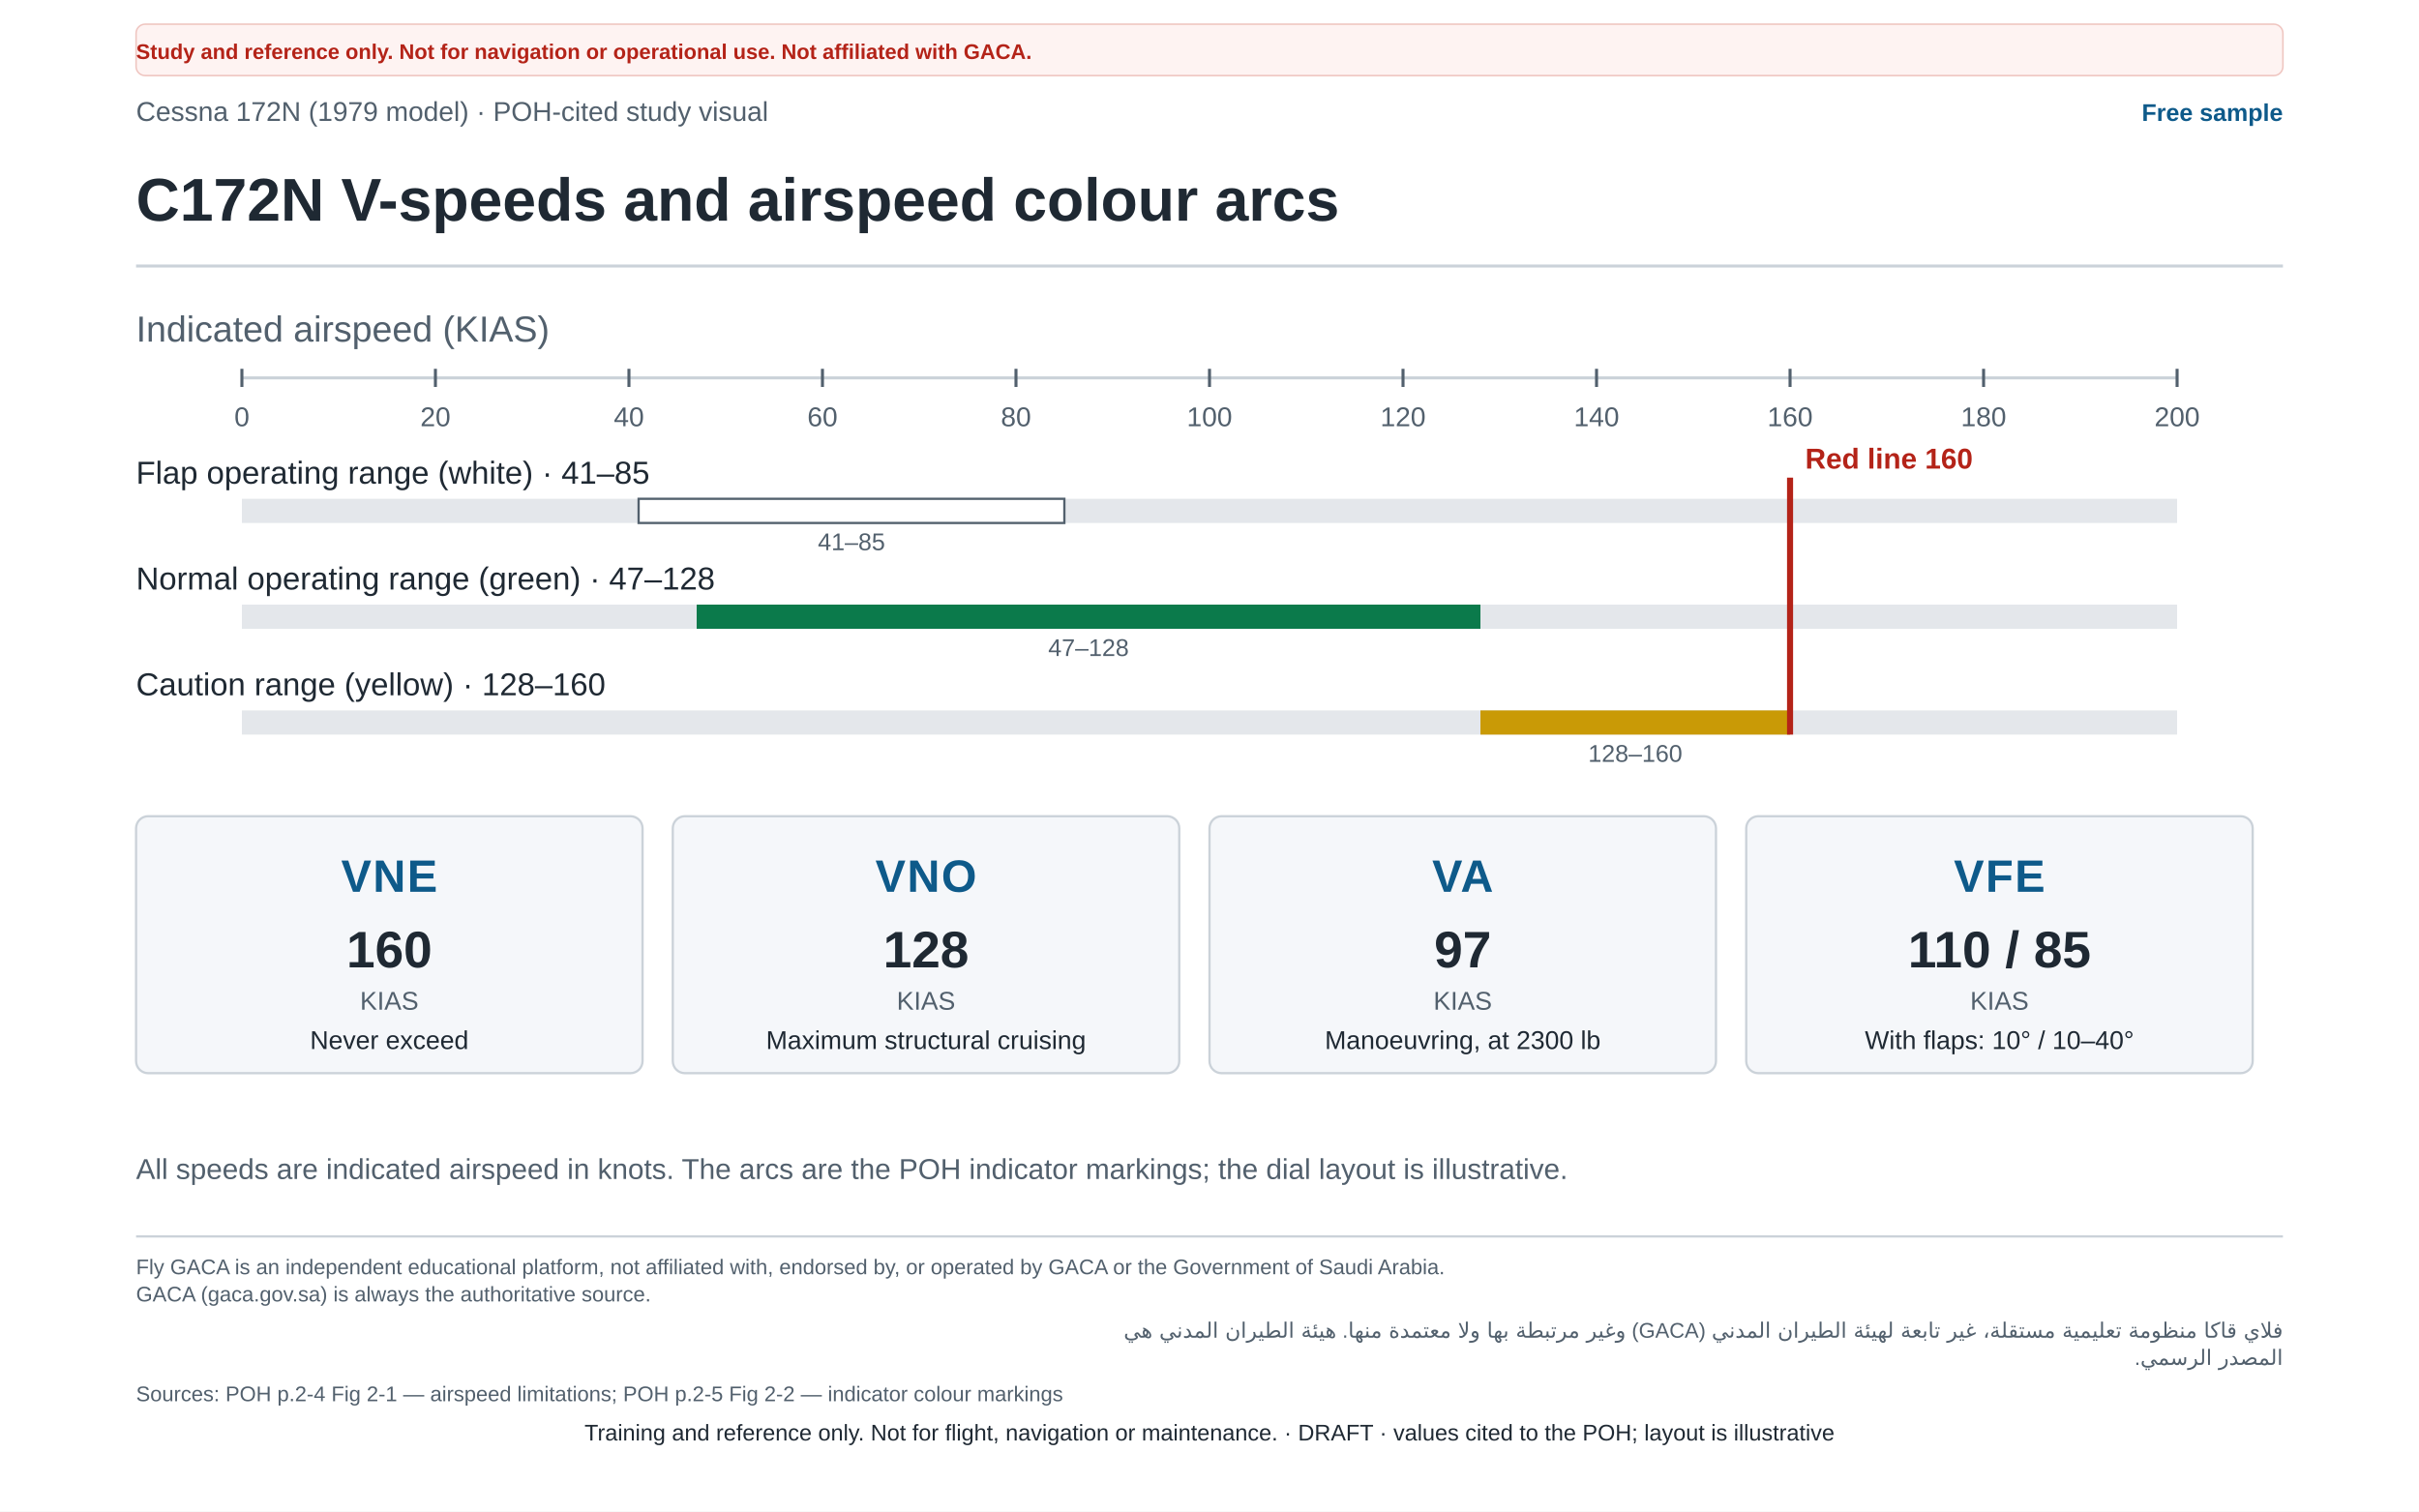
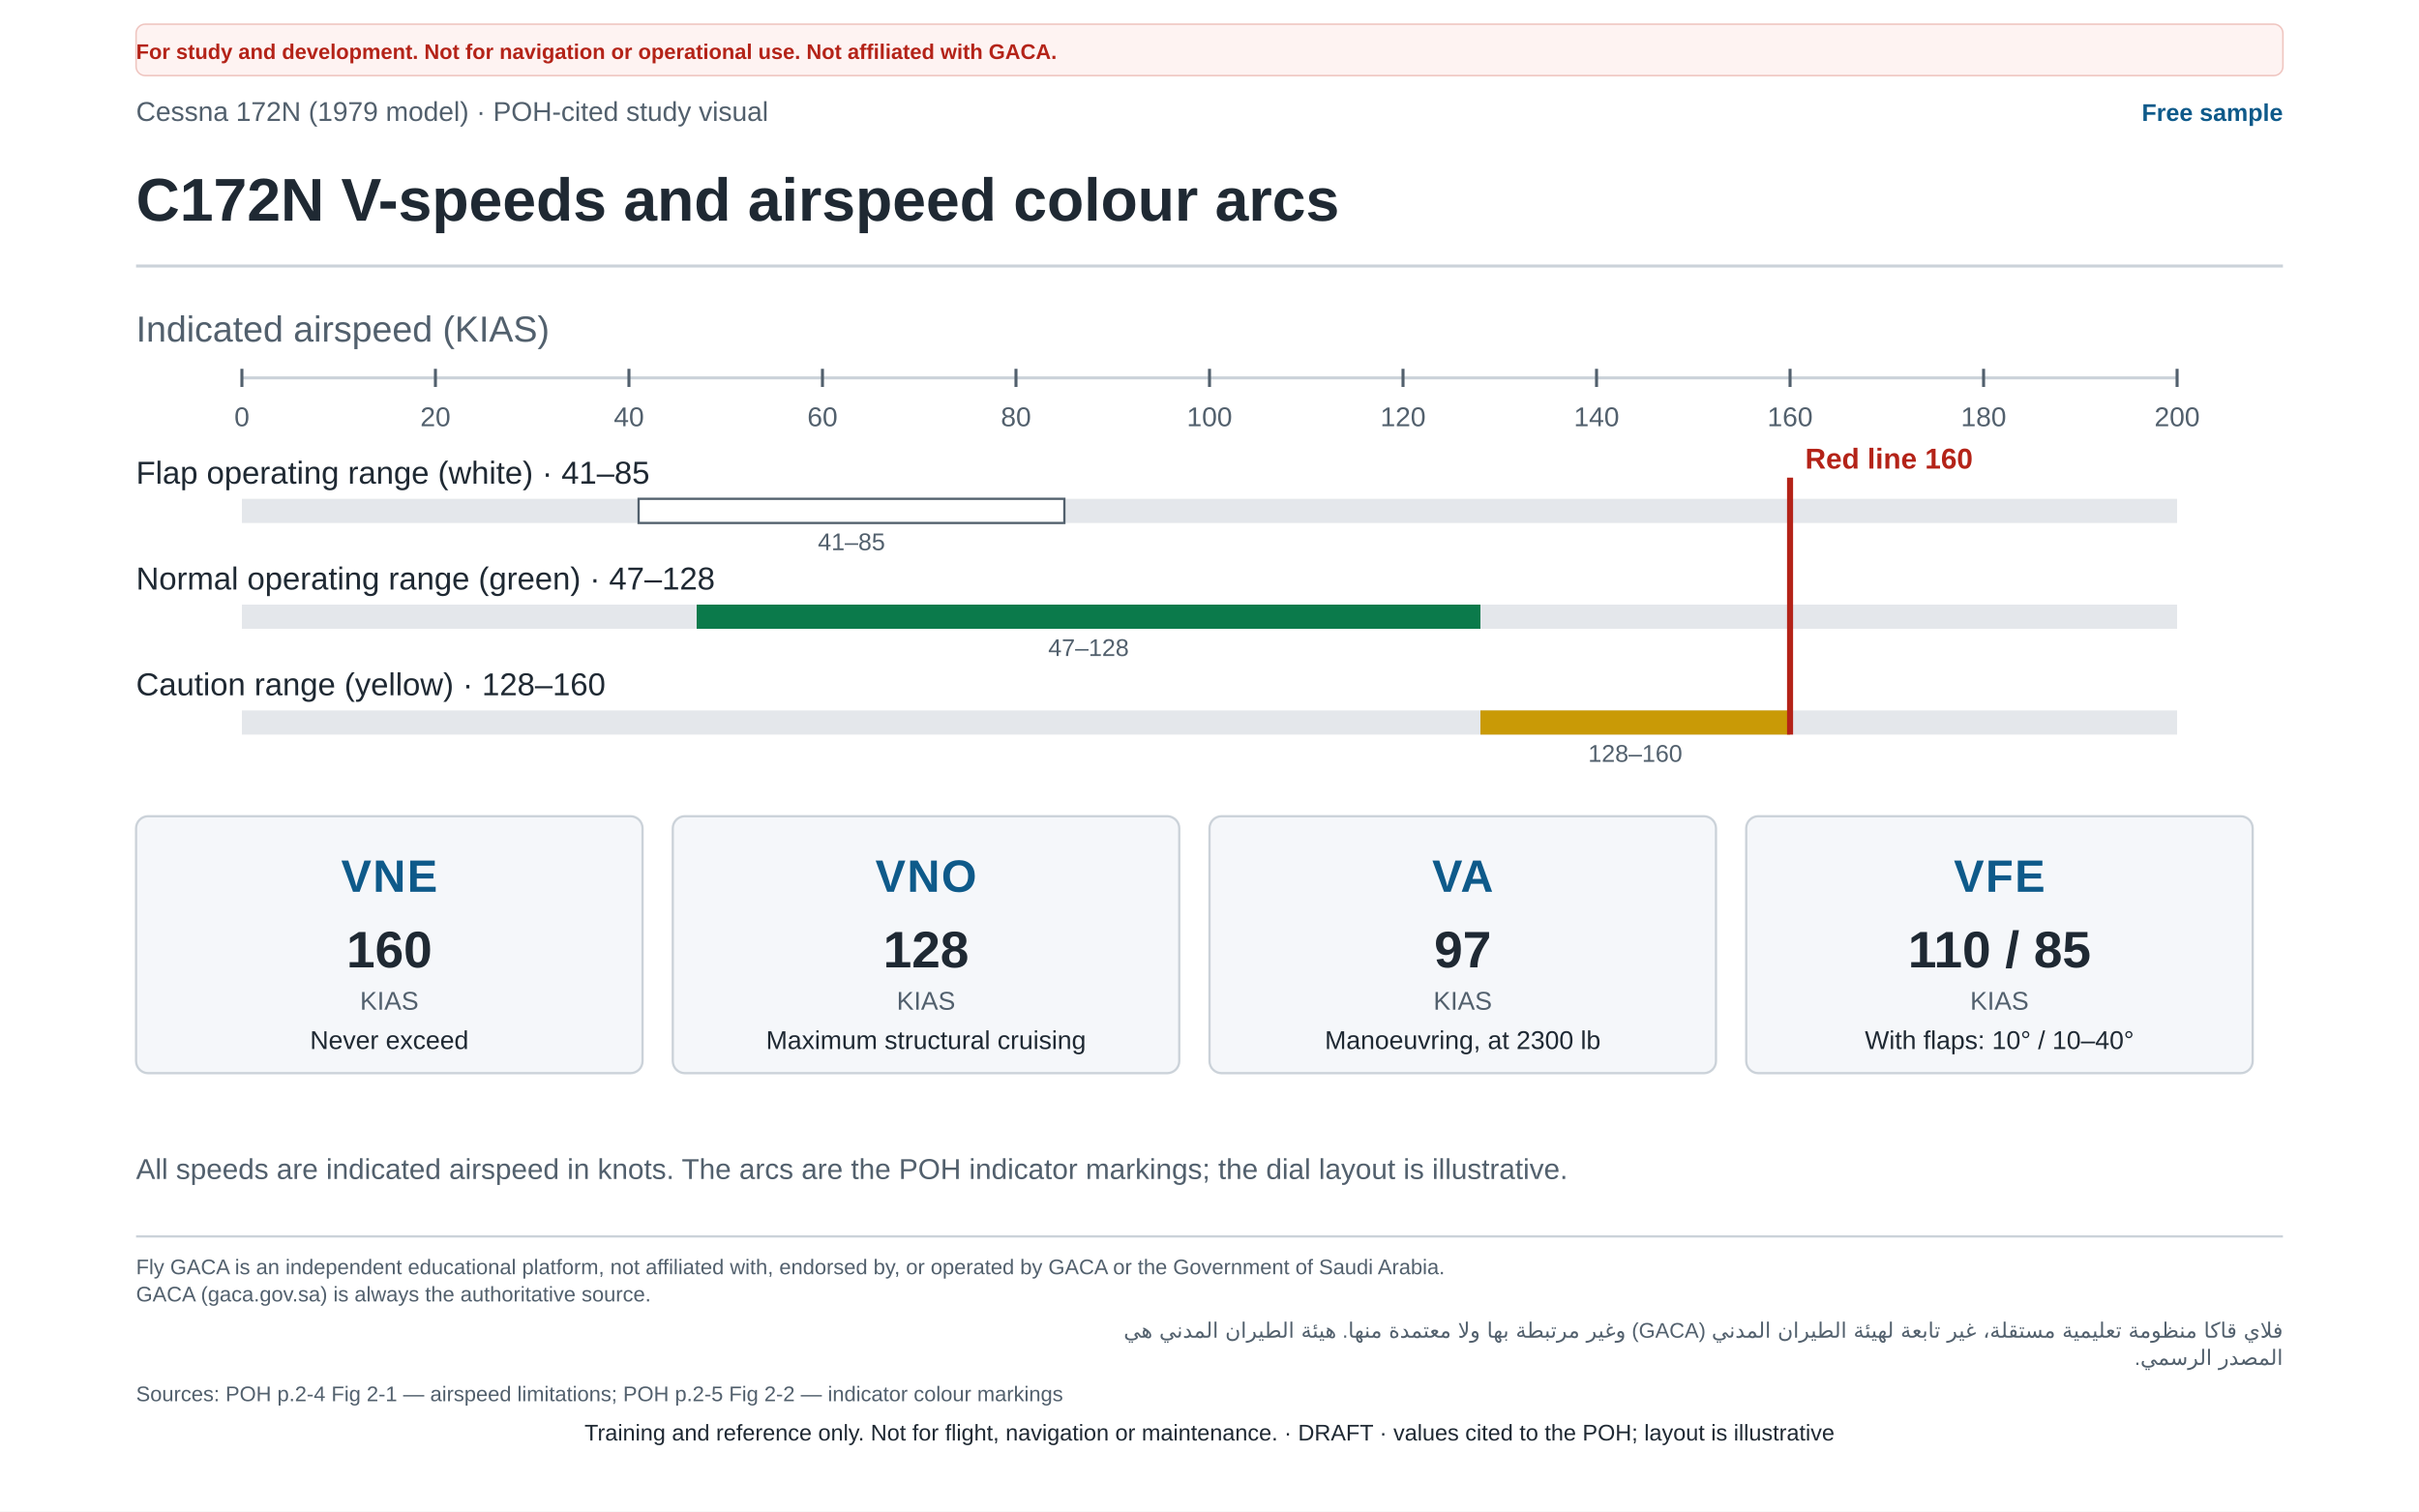
<svg xmlns="http://www.w3.org/2000/svg" viewBox="0 0 1600 1000" width="1600" height="1000" direction="ltr" lang="en" role="img" aria-labelledby="t">
  <rect x="0" y="0" width="1600" height="1000" fill="#FFFFFF" />
  <rect x="90" y="16" width="1420" height="34" fill="#FEF3F2" stroke="#EFC5C0" stroke-width="1" rx="6" />
-   <text x="90" y="39" text-anchor="start" font-family="IBM Plex Sans, IBM Plex Sans Arabic, Helvetica Neue, Arial, sans-serif" font-size="14" font-weight="600" fill="#B42318" direction="ltr">Study and reference only. Not for navigation or operational use. Not affiliated with GACA.</text>
+   <text x="90" y="39" text-anchor="start" font-family="IBM Plex Sans, IBM Plex Sans Arabic, Helvetica Neue, Arial, sans-serif" font-size="14" font-weight="600" fill="#B42318" direction="ltr">For study and development. Not for navigation or operational use. Not affiliated with GACA.</text>
  <text x="90" y="80" text-anchor="start" font-family="IBM Plex Sans, IBM Plex Sans Arabic, Helvetica Neue, Arial, sans-serif" font-size="18" fill="#52606D">Cessna 172N (1979 model) · POH-cited study visual</text>
  <text x="1510" y="80" text-anchor="end" font-family="IBM Plex Sans, IBM Plex Sans Arabic, Helvetica Neue, Arial, sans-serif" font-size="16" font-weight="600" fill="#0E5A8A">Free sample</text>
  <text x="90" y="146" text-anchor="start" font-family="IBM Plex Sans, IBM Plex Sans Arabic, Helvetica Neue, Arial, sans-serif" font-size="40" font-weight="600" fill="#1F2933">C172N V-speeds and airspeed colour arcs</text>
  <line x1="90" y1="176" x2="1510" y2="176" stroke="#CBD2D9" stroke-width="2" />
  <g>
    <text x="90" y="226" text-anchor="start" font-family="IBM Plex Sans, IBM Plex Sans Arabic, Helvetica Neue, Arial, sans-serif" font-size="24" fill="#52606D">Indicated airspeed (KIAS)</text>
    <line x1="160" y1="250" x2="1440" y2="250" stroke="#CBD2D9" stroke-width="2" />
    <line x1="160" y1="244" x2="160" y2="256" stroke="#52606D" stroke-width="2" />
    <text x="160" y="282" text-anchor="middle" font-family="IBM Plex Sans, IBM Plex Sans Arabic, Helvetica Neue, Arial, sans-serif" font-size="18" fill="#52606D">0</text>
    <line x1="288" y1="244" x2="288" y2="256" stroke="#52606D" stroke-width="2" />
    <text x="288" y="282" text-anchor="middle" font-family="IBM Plex Sans, IBM Plex Sans Arabic, Helvetica Neue, Arial, sans-serif" font-size="18" fill="#52606D">20</text>
    <line x1="416" y1="244" x2="416" y2="256" stroke="#52606D" stroke-width="2" />
    <text x="416" y="282" text-anchor="middle" font-family="IBM Plex Sans, IBM Plex Sans Arabic, Helvetica Neue, Arial, sans-serif" font-size="18" fill="#52606D">40</text>
    <line x1="544" y1="244" x2="544" y2="256" stroke="#52606D" stroke-width="2" />
    <text x="544" y="282" text-anchor="middle" font-family="IBM Plex Sans, IBM Plex Sans Arabic, Helvetica Neue, Arial, sans-serif" font-size="18" fill="#52606D">60</text>
    <line x1="672" y1="244" x2="672" y2="256" stroke="#52606D" stroke-width="2" />
    <text x="672" y="282" text-anchor="middle" font-family="IBM Plex Sans, IBM Plex Sans Arabic, Helvetica Neue, Arial, sans-serif" font-size="18" fill="#52606D">80</text>
    <line x1="800" y1="244" x2="800" y2="256" stroke="#52606D" stroke-width="2" />
    <text x="800" y="282" text-anchor="middle" font-family="IBM Plex Sans, IBM Plex Sans Arabic, Helvetica Neue, Arial, sans-serif" font-size="18" fill="#52606D">100</text>
    <line x1="928" y1="244" x2="928" y2="256" stroke="#52606D" stroke-width="2" />
    <text x="928" y="282" text-anchor="middle" font-family="IBM Plex Sans, IBM Plex Sans Arabic, Helvetica Neue, Arial, sans-serif" font-size="18" fill="#52606D">120</text>
    <line x1="1056" y1="244" x2="1056" y2="256" stroke="#52606D" stroke-width="2" />
    <text x="1056" y="282" text-anchor="middle" font-family="IBM Plex Sans, IBM Plex Sans Arabic, Helvetica Neue, Arial, sans-serif" font-size="18" fill="#52606D">140</text>
    <line x1="1184" y1="244" x2="1184" y2="256" stroke="#52606D" stroke-width="2" />
    <text x="1184" y="282" text-anchor="middle" font-family="IBM Plex Sans, IBM Plex Sans Arabic, Helvetica Neue, Arial, sans-serif" font-size="18" fill="#52606D">160</text>
    <line x1="1312" y1="244" x2="1312" y2="256" stroke="#52606D" stroke-width="2" />
    <text x="1312" y="282" text-anchor="middle" font-family="IBM Plex Sans, IBM Plex Sans Arabic, Helvetica Neue, Arial, sans-serif" font-size="18" fill="#52606D">180</text>
    <line x1="1440" y1="244" x2="1440" y2="256" stroke="#52606D" stroke-width="2" />
    <text x="1440" y="282" text-anchor="middle" font-family="IBM Plex Sans, IBM Plex Sans Arabic, Helvetica Neue, Arial, sans-serif" font-size="18" fill="#52606D">200</text>
    <rect x="160" y="330" width="1280" height="16" fill="#E4E7EB" />
    <rect x="422.4" y="330" width="281.6" height="16" fill="#FFFFFF" stroke="#52606D" stroke-width="1.5" />
    <text x="90" y="320" text-anchor="start" font-family="IBM Plex Sans, IBM Plex Sans Arabic, Helvetica Neue, Arial, sans-serif" font-size="21" fill="#1F2933">Flap operating range (white) · ⁦41–85⁩</text>
    <text x="563.2" y="364" text-anchor="middle" font-family="IBM Plex Sans, IBM Plex Sans Arabic, Helvetica Neue, Arial, sans-serif" font-size="16" fill="#52606D">⁦41–85⁩</text>
    <rect x="160" y="400" width="1280" height="16" fill="#E4E7EB" />
    <rect x="460.8" y="400" width="518.4" height="16" fill="#0B7A4B" />
    <text x="90" y="390" text-anchor="start" font-family="IBM Plex Sans, IBM Plex Sans Arabic, Helvetica Neue, Arial, sans-serif" font-size="21" fill="#1F2933">Normal operating range (green) · ⁦47–128⁩</text>
    <text x="720" y="434" text-anchor="middle" font-family="IBM Plex Sans, IBM Plex Sans Arabic, Helvetica Neue, Arial, sans-serif" font-size="16" fill="#52606D">⁦47–128⁩</text>
    <rect x="160" y="470" width="1280" height="16" fill="#E4E7EB" />
    <rect x="979.2" y="470" width="204.8" height="16" fill="#C99A06" />
    <text x="90" y="460" text-anchor="start" font-family="IBM Plex Sans, IBM Plex Sans Arabic, Helvetica Neue, Arial, sans-serif" font-size="21" fill="#1F2933">Caution range (yellow) · ⁦128–160⁩</text>
    <text x="1081.6" y="504" text-anchor="middle" font-family="IBM Plex Sans, IBM Plex Sans Arabic, Helvetica Neue, Arial, sans-serif" font-size="16" fill="#52606D">⁦128–160⁩</text>
    <line x1="1184" y1="316" x2="1184" y2="486" stroke="#B42318" stroke-width="4" />
    <text x="1194" y="310" text-anchor="start" font-family="IBM Plex Sans, IBM Plex Sans Arabic, Helvetica Neue, Arial, sans-serif" font-size="19" font-weight="600" fill="#B42318">Red line ⁦160⁩</text>
    <rect x="90" y="540" width="335" height="170" fill="#F5F7FA" stroke="#CBD2D9" stroke-width="1.5" rx="8" />
    <text x="257.5" y="590" text-anchor="middle" font-family="IBM Plex Sans, IBM Plex Sans Arabic, Helvetica Neue, Arial, sans-serif" font-size="30" font-weight="700" fill="#0E5A8A" letter-spacing="1">VNE</text>
    <text x="257.5" y="640" text-anchor="middle" font-family="IBM Plex Sans, IBM Plex Sans Arabic, Helvetica Neue, Arial, sans-serif" font-size="34" font-weight="600" fill="#1F2933">⁦160⁩</text>
    <text x="257.5" y="668" text-anchor="middle" font-family="IBM Plex Sans, IBM Plex Sans Arabic, Helvetica Neue, Arial, sans-serif" font-size="17" fill="#52606D">KIAS</text>
    <text x="257.5" y="694" text-anchor="middle" font-family="IBM Plex Sans, IBM Plex Sans Arabic, Helvetica Neue, Arial, sans-serif" font-size="17" fill="#1F2933">Never exceed</text>
    <rect x="445" y="540" width="335" height="170" fill="#F5F7FA" stroke="#CBD2D9" stroke-width="1.5" rx="8" />
    <text x="612.5" y="590" text-anchor="middle" font-family="IBM Plex Sans, IBM Plex Sans Arabic, Helvetica Neue, Arial, sans-serif" font-size="30" font-weight="700" fill="#0E5A8A" letter-spacing="1">VNO</text>
    <text x="612.5" y="640" text-anchor="middle" font-family="IBM Plex Sans, IBM Plex Sans Arabic, Helvetica Neue, Arial, sans-serif" font-size="34" font-weight="600" fill="#1F2933">⁦128⁩</text>
    <text x="612.5" y="668" text-anchor="middle" font-family="IBM Plex Sans, IBM Plex Sans Arabic, Helvetica Neue, Arial, sans-serif" font-size="17" fill="#52606D">KIAS</text>
    <text x="612.5" y="694" text-anchor="middle" font-family="IBM Plex Sans, IBM Plex Sans Arabic, Helvetica Neue, Arial, sans-serif" font-size="17" fill="#1F2933">Maximum structural cruising</text>
    <rect x="800" y="540" width="335" height="170" fill="#F5F7FA" stroke="#CBD2D9" stroke-width="1.5" rx="8" />
    <text x="967.5" y="590" text-anchor="middle" font-family="IBM Plex Sans, IBM Plex Sans Arabic, Helvetica Neue, Arial, sans-serif" font-size="30" font-weight="700" fill="#0E5A8A" letter-spacing="1">VA</text>
    <text x="967.5" y="640" text-anchor="middle" font-family="IBM Plex Sans, IBM Plex Sans Arabic, Helvetica Neue, Arial, sans-serif" font-size="34" font-weight="600" fill="#1F2933">⁦97⁩</text>
    <text x="967.5" y="668" text-anchor="middle" font-family="IBM Plex Sans, IBM Plex Sans Arabic, Helvetica Neue, Arial, sans-serif" font-size="17" fill="#52606D">KIAS</text>
    <text x="967.5" y="694" text-anchor="middle" font-family="IBM Plex Sans, IBM Plex Sans Arabic, Helvetica Neue, Arial, sans-serif" font-size="17" fill="#1F2933">Manoeuvring, at 2300 lb</text>
    <rect x="1155" y="540" width="335" height="170" fill="#F5F7FA" stroke="#CBD2D9" stroke-width="1.5" rx="8" />
    <text x="1322.5" y="590" text-anchor="middle" font-family="IBM Plex Sans, IBM Plex Sans Arabic, Helvetica Neue, Arial, sans-serif" font-size="30" font-weight="700" fill="#0E5A8A" letter-spacing="1">VFE</text>
    <text x="1322.5" y="640" text-anchor="middle" font-family="IBM Plex Sans, IBM Plex Sans Arabic, Helvetica Neue, Arial, sans-serif" font-size="34" font-weight="600" fill="#1F2933">⁦110 / 85⁩</text>
    <text x="1322.5" y="668" text-anchor="middle" font-family="IBM Plex Sans, IBM Plex Sans Arabic, Helvetica Neue, Arial, sans-serif" font-size="17" fill="#52606D">KIAS</text>
    <text x="1322.5" y="694" text-anchor="middle" font-family="IBM Plex Sans, IBM Plex Sans Arabic, Helvetica Neue, Arial, sans-serif" font-size="17" fill="#1F2933">With flaps: 10° / 10–40°</text>
    <text x="90" y="780" text-anchor="start" font-family="IBM Plex Sans, IBM Plex Sans Arabic, Helvetica Neue, Arial, sans-serif" font-size="19" fill="#52606D">All speeds are indicated airspeed in knots. The arcs are the POH indicator markings; the dial layout is illustrative.</text>
  </g>
  <line x1="90" y1="818" x2="1510" y2="818" stroke="#CBD2D9" stroke-width="1.5" />
  <text x="90" y="843" text-anchor="start" font-family="IBM Plex Sans, IBM Plex Sans Arabic, Helvetica Neue, Arial, sans-serif" font-size="14" fill="#52606D" direction="ltr">Fly GACA is an independent educational platform, not affiliated with, endorsed by, or operated by GACA or the Government of Saudi Arabia.</text>
  <text x="90" y="861" text-anchor="start" font-family="IBM Plex Sans, IBM Plex Sans Arabic, Helvetica Neue, Arial, sans-serif" font-size="14" fill="#52606D" direction="ltr">GACA (gaca.gov.sa) is always the authoritative source.</text>
  <text x="1510" y="885" text-anchor="start" font-family="IBM Plex Sans, IBM Plex Sans Arabic, Helvetica Neue, Arial, sans-serif" font-size="14" fill="#52606D" direction="rtl">فلاي قاكا منظومة تعليمية مستقلة، غير تابعة لهيئة الطيران المدني (GACA) وغير مرتبطة بها ولا معتمدة منها. هيئة الطيران المدني هي</text>
  <text x="1510" y="903" text-anchor="start" font-family="IBM Plex Sans, IBM Plex Sans Arabic, Helvetica Neue, Arial, sans-serif" font-size="14" fill="#52606D" direction="rtl">المصدر الرسمي.</text>
  <text x="90" y="927" text-anchor="start" font-family="IBM Plex Sans, IBM Plex Sans Arabic, Helvetica Neue, Arial, sans-serif" font-size="14" fill="#52606D" direction="ltr">Sources: POH p.2-4 Fig 2-1 — airspeed limitations; POH p.2-5 Fig 2-2 — indicator colour markings</text>
  <text x="800" y="953" text-anchor="middle" font-family="IBM Plex Sans, IBM Plex Sans Arabic, Helvetica Neue, Arial, sans-serif" font-size="15" fill="#1F2933">Training and reference only. Not for flight, navigation or maintenance. · DRAFT · values cited to the POH; layout is illustrative</text>
</svg>
